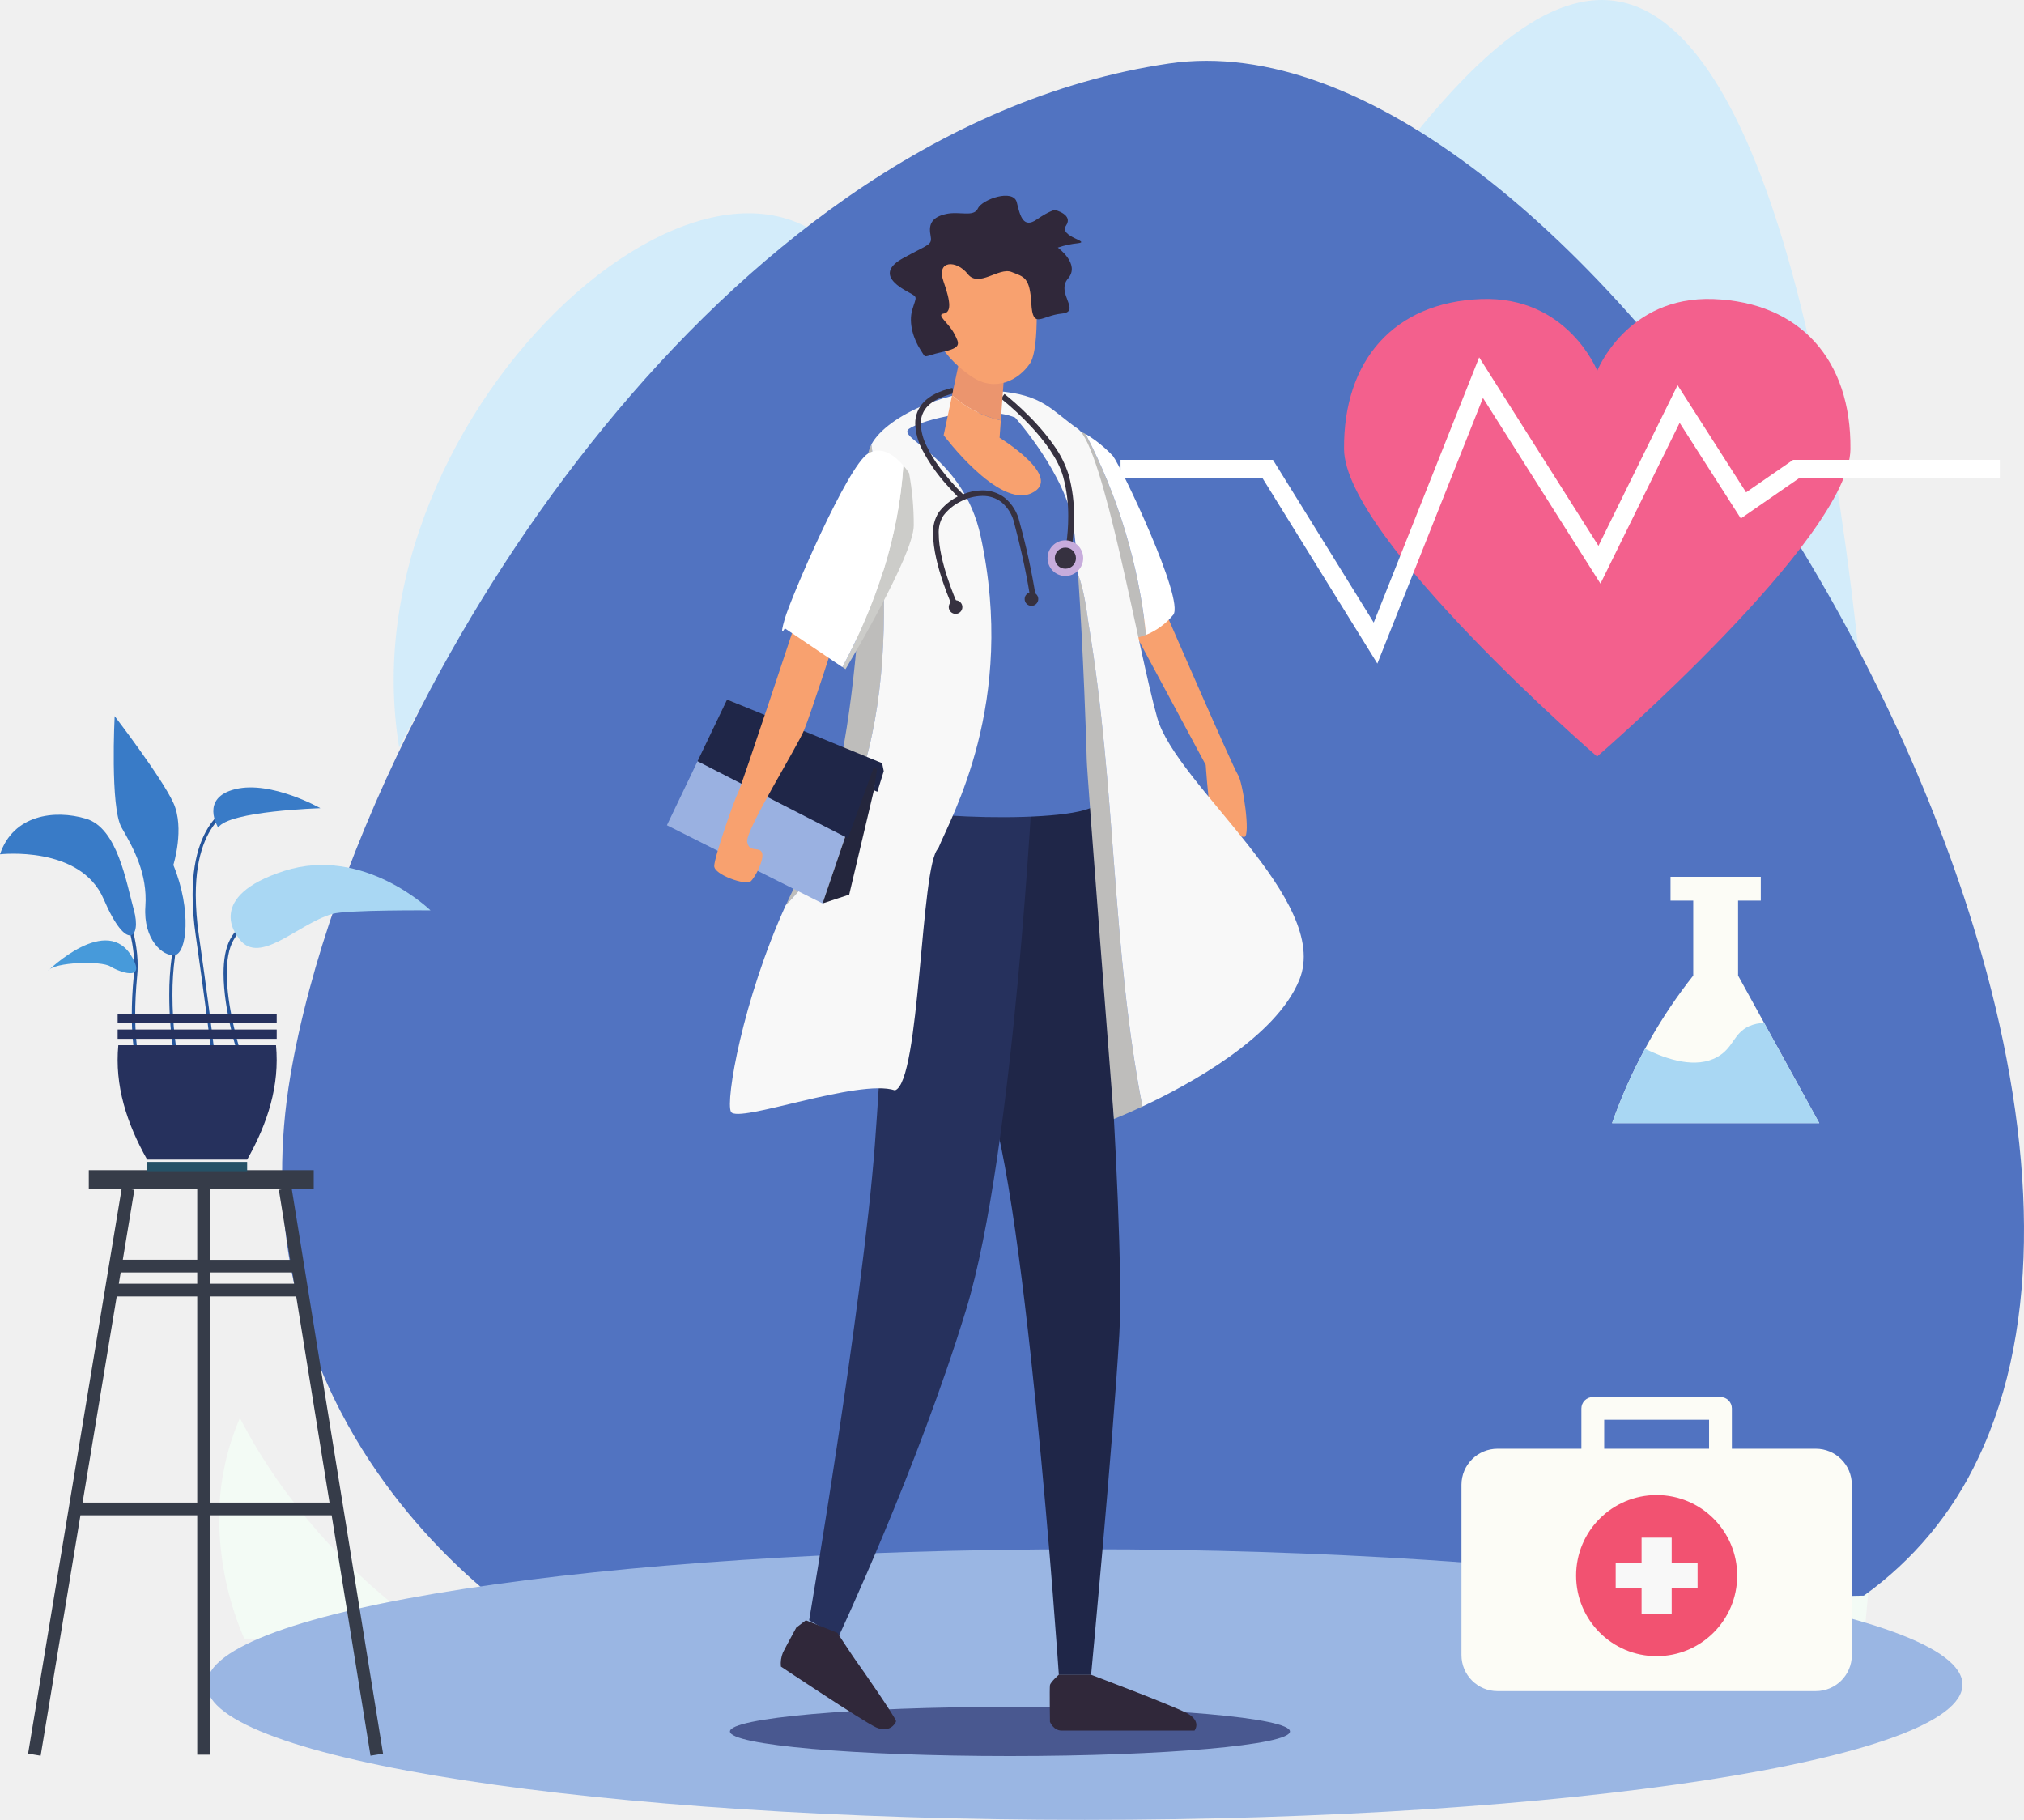
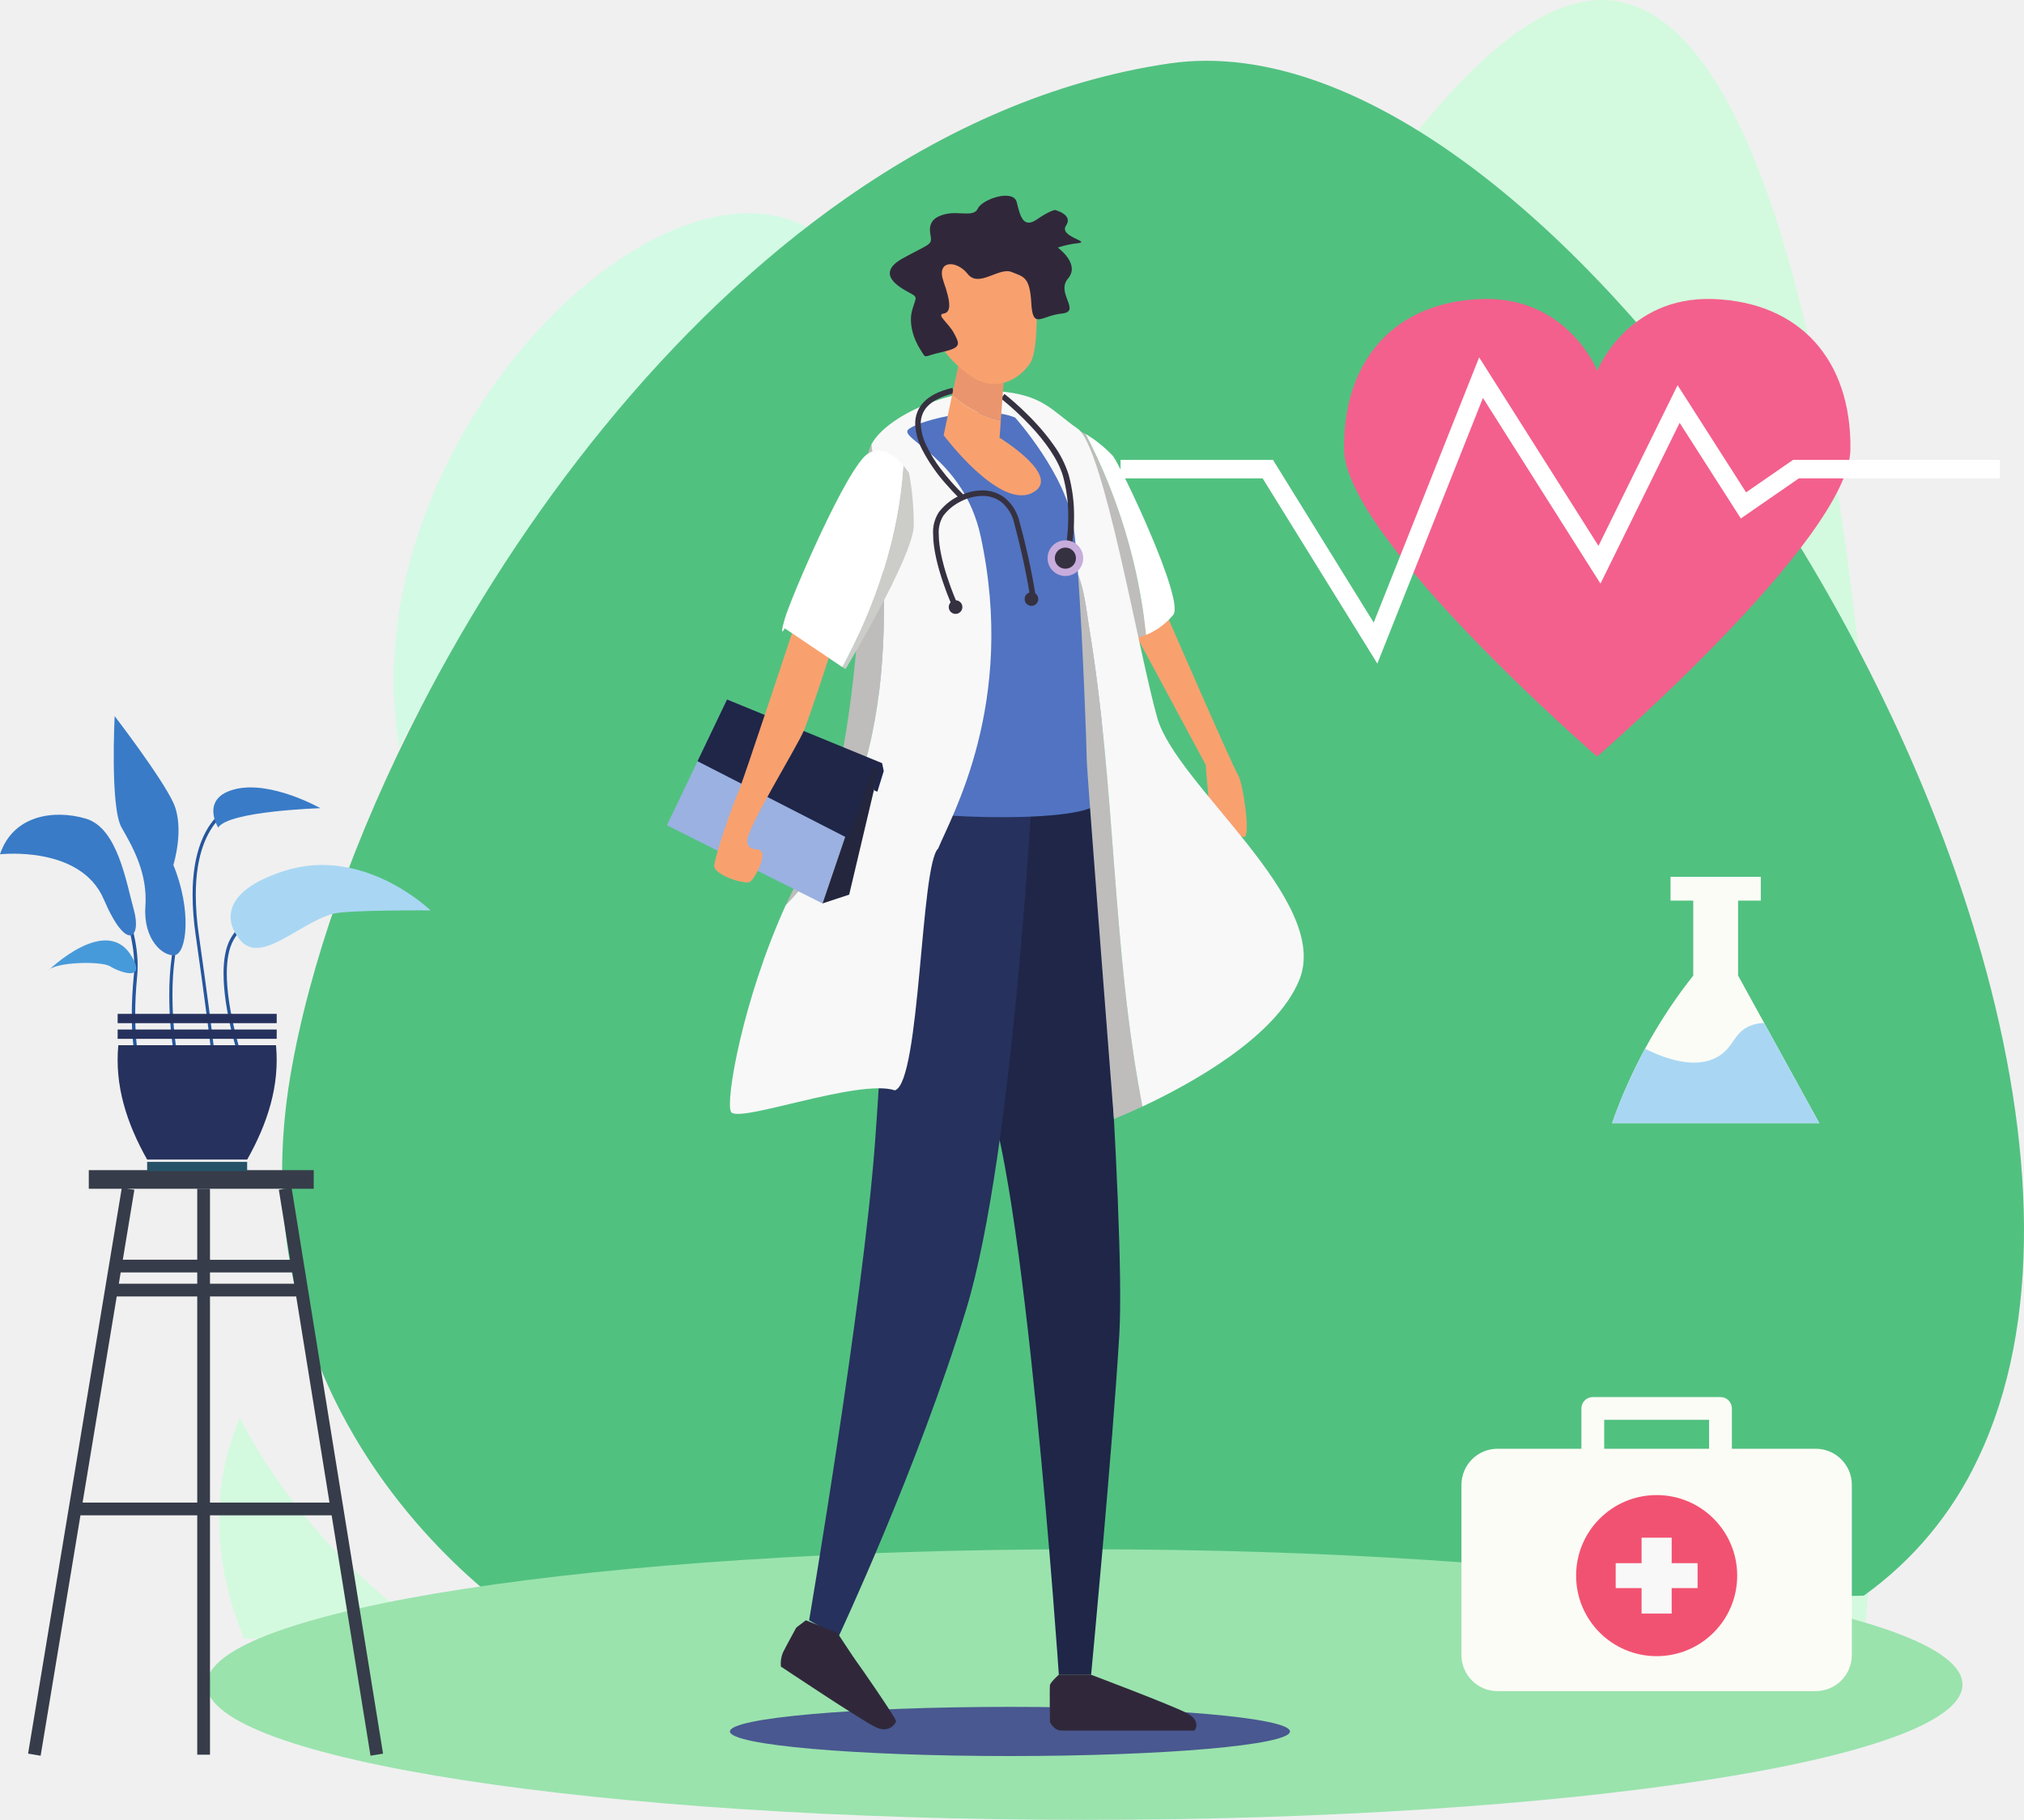
<svg xmlns="http://www.w3.org/2000/svg" version="1.1" id="svg2" xml:space="preserve" width="847.333" height="761.867" viewBox="0 0 847.333 761.867">
  <defs id="defs6" />
  <g id="g10" transform="matrix(1.333333,0,0,-1.333333,0,761.8667)">
    <g id="g12" transform="scale(0.1)">
-       <path d="m 1253.1,3367.4 c -20.62,127.71 -22.5,257.75 -5.6,386 69,532.41 435.6,1016.5 798.2,1206 184.4,96.71 367.9,117.01 510,28.71 11.24,-7.02 22.12,-14.59 32.6,-22.7 -562,-392.21 -1023.7,-995 -1335.2,-1598.01" style="fill:#d3ecfa;fill-opacity:1;fill-rule:nonzero;stroke:none" id="path14" />
-       <path d="m 4331.9,5148.2 c 150,203.5 300,375.51 446.3,474.91 125.6,85.19 248.3,116.59 366,67.79 C 5605,5499.5 5847.9,4136.5 5905.5,2697.71 5637.5,3641.5 5000.7,4634 4331.9,5148.2" style="fill:#d3ecfa;fill-opacity:1;fill-rule:nonzero;stroke:none" id="path16" />
-       <path d="m 811.391,568.801 -44.59,0.597 c -46.844,108.571 -73.25,224.852 -77.899,343 -5.226,119.772 16.758,239.152 64.297,349.202 C 900.598,977.82 1102.32,784.73 1224.89,684.699 1050.31,649.961 909.836,610.91 811.391,568.801 m 5045.839,50.301 c -87.51,26.179 -192.12,50.757 -311.6,73.418 149.99,109.621 270,255.32 348.87,423.68 -5.2,-92.5 -11.2,-183.489 -18.1,-272.391 -6.07,-82.629 -12.75,-158.047 -19.17,-224.707" style="fill:#f3fbf5;fill-opacity:1;fill-rule:nonzero;stroke:none" id="path18" />
-       <path d="M 6211.1,1135.51 C 6130.48,963.191 6006.8,814.582 5852,704 L 1650,624 c 0,0 -353.8,221.91 -580,657.1 -140.602,270 -231.699,623.4 -157.996,1056.8 58.394,342.9 199.996,750.01 410.796,1157.31 311.5,602.99 773.2,1205.8 1335.6,1597.99 310,216.1 650,368.1 1012.4,421.5 306.4,45 646.1,-92.1 977.9,-346.9 C 5317.3,4654 5954.1,3660.81 6222.1,2717 c 167.2,-588.8 190.8,-1158.7 -11,-1581.49" style="fill:#5173c1;fill-opacity:1;fill-rule:nonzero;stroke:none" id="path20" />
-       <path d="m 3405.4,849.602 c 1522.31,0 2756.4,-190.192 2756.4,-424.801 C 6161.8,190.199 4927.71,0 3405.4,0 1883.08,0 649,190.199 649,424.801 649,659.41 1883.08,849.602 3405.4,849.602" style="fill:#9ab6e3;fill-opacity:1;fill-rule:nonzero;stroke:none" id="path22" />
+       <path d="m 1253.1,3367.4 c -20.62,127.71 -22.5,257.75 -5.6,386 69,532.41 435.6,1016.5 798.2,1206 184.4,96.71 367.9,117.01 510,28.71 11.24,-7.02 22.12,-14.59 32.6,-22.7 -562,-392.21 -1023.7,-995 -1335.2,-1598.01" style="fill:#d3fae5;fill-opacity:1;fill-rule:nonzero;stroke:none" id="path14" />
+       <path d="m 4331.9,5148.2 c 150,203.5 300,375.51 446.3,474.91 125.6,85.19 248.3,116.59 366,67.79 C 5605,5499.5 5847.9,4136.5 5905.5,2697.71 5637.5,3641.5 5000.7,4634 4331.9,5148.2" style="fill:#d3fade;fill-opacity:1;fill-rule:nonzero;stroke:none" id="path16" />
+       <path d="m 811.391,568.801 -44.59,0.597 c -46.844,108.571 -73.25,224.852 -77.899,343 -5.226,119.772 16.758,239.152 64.297,349.202 C 900.598,977.82 1102.32,784.73 1224.89,684.699 1050.31,649.961 909.836,610.91 811.391,568.801 m 5045.839,50.301 c -87.51,26.179 -192.12,50.757 -311.6,73.418 149.99,109.621 270,255.32 348.87,423.68 -5.2,-92.5 -11.2,-183.489 -18.1,-272.391 -6.07,-82.629 -12.75,-158.047 -19.17,-224.707" style="fill:#d3fade;fill-opacity:1;fill-rule:nonzero;stroke:none" id="path18" />
+       <path d="M 6211.1,1135.51 C 6130.48,963.191 6006.8,814.582 5852,704 L 1650,624 c 0,0 -353.8,221.91 -580,657.1 -140.602,270 -231.699,623.4 -157.996,1056.8 58.394,342.9 199.996,750.01 410.796,1157.31 311.5,602.99 773.2,1205.8 1335.6,1597.99 310,216.1 650,368.1 1012.4,421.5 306.4,45 646.1,-92.1 977.9,-346.9 C 5317.3,4654 5954.1,3660.81 6222.1,2717 c 167.2,-588.8 190.8,-1158.7 -11,-1581.49" style="fill:#51c180;fill-opacity:1;fill-rule:nonzero;stroke:none" id="path20" />
+       <path d="m 3405.4,849.602 c 1522.31,0 2756.4,-190.192 2756.4,-424.801 C 6161.8,190.199 4927.71,0 3405.4,0 1883.08,0 649,190.199 649,424.801 649,659.41 1883.08,849.602 3405.4,849.602" style="fill:#9ae3ad;fill-opacity:1;fill-rule:nonzero;stroke:none" id="path22" />
      <path d="m 5380,4775.1 c -271.7,10 -364.9,-225.2 -364.9,-225.2 0,0 -93.1,235.51 -365.1,225.2 -272,-10.3 -432.2,-191.59 -430,-471.1 2.2,-279.5 794.6,-965.4 794.6,-965.4 0,0 792.6,685.4 795.4,965.4 2.8,280 -158.1,460.7 -430,471.1" style="fill:#f3608d;fill-opacity:1;fill-rule:nonzero;stroke:none" id="path24" />
      <path d="m 3518.3,4212 h 446.2 l 360.1,-581.5 331.6,834.1 369,-583.1 248.6,504.91 192.1,-300.31 182.1,125.9 h 631.1 v 58.1 H 5629.9 L 5482.4,4168.11 5267.3,4504.6 5018.9,4000.1 4644.3,4592 4313.2,3759.2 3996.9,4270.1 H 3518.3 V 4212" style="fill:#ffffff;fill-opacity:1;fill-rule:nonzero;stroke:none" id="path26" />
      <path d="m 3171.1,200.402 c -485.57,0 -879.2,34.567 -879.2,77.207 0,42.629 393.63,77.192 879.2,77.192 485.57,0 879.2,-34.563 879.2,-77.192 0,-42.64 -393.63,-77.207 -879.2,-77.207" style="fill:#495890;fill-opacity:1;fill-rule:nonzero;stroke:none" id="path28" />
      <path d="m 3785.8,3312.4 -238,442.7 112.6,35 c 0,0 211.6,-487.19 226.8,-509.29 15.2,-22.1 40,-191.81 20,-194.51 -20,-2.7 -101.1,57.21 -107.8,90.6 -6.7,33.4 -13.6,135.5 -13.6,135.5" style="fill:#f8a16f;fill-opacity:1;fill-rule:nonzero;stroke:none" id="path30" />
      <path d="m 3269,4233.2 c -9.4,-134.69 210,-500 255.2,-518.8 20,-8.59 47.3,-4.8 74.2,6.21 -23.07,220.38 -87.53,434.42 -190,630.89 -59,32.5 -128.4,36.01 -139.4,-118.3" style="fill:#bebdbb;fill-opacity:1;fill-rule:nonzero;stroke:none" id="path32" />
      <path d="m 3494.5,4282.2 c -25.28,27.01 -54.24,50.34 -86,69.3 102.47,-196.47 166.93,-410.51 190,-630.89 33.25,13.59 62.59,35.24 85.4,62.99 36.1,46.9 -164.9,467.9 -189.4,498.6" style="fill:#ffffff;fill-opacity:1;fill-rule:nonzero;stroke:none" id="path34" />
      <path d="m 3425.9,3265.01 c 0,0 110,-1380.01 88.5,-1742.21 -21.5,-362.19 -88.5,-1067.288 -88.5,-1067.288 h -101.3 c 0,0 -110,1619.998 -240,1856.088 -130,236.11 -92.8,1016.6 -92.8,1016.6 l 434.1,-63.19" style="fill:#1f2648;fill-opacity:1;fill-rule:nonzero;stroke:none" id="path36" />
      <path d="m 3333.1,280.402 h 417.6 c 0,0 23.7,30 -25.3,55.399 -49,25.398 -300,120 -300,120 h -100.8 c 0,0 -26.3,-23.192 -27.9,-32.692 -1.6,-9.507 0,-115.5 0,-115.5 0,0 11,-27.207 36.4,-27.207" style="fill:#30283a;fill-opacity:1;fill-rule:nonzero;stroke:none" id="path38" />
      <path d="m 3244.5,3294 c 0,0 -59.1,-1193.79 -211,-1691.6 C 2881.6,1104.6 2632.3,574 2632.3,574 l -91.8,52.699 c 0,0 168.2,989.001 206.2,1491.011 38,502 54.8,1176.29 54.8,1176.29 h 443" style="fill:#26315d;fill-opacity:1;fill-rule:nonzero;stroke:none" id="path40" />
      <path d="m 2629.1,587.301 c 0,0 54.6,-83.199 60.9,-91.102 6.3,-7.898 125,-178.699 123.4,-186.59 -1.6,-7.898 -21.8,-38.007 -63.1,-19 -41.3,18.993 -298.4,190.7 -298.4,190.7 -1.63,15.07 0.57,30.3 6.4,44.3 9.5,19 41.9,78.2 41.9,78.2 l 30,22.793 98.9,-39.301" style="fill:#30283a;fill-opacity:1;fill-rule:nonzero;stroke:none" id="path42" />
      <path d="m 3016.7,4458.8 c 0,0 -270,-101.29 -270,-265.8 0,-164.49 16.9,-953.4 25.3,-1000 8.4,-46.59 628.5,-71.7 675,0 46.5,71.7 -12.7,864.8 -46.5,949.2 -33.8,84.4 -54.8,265.71 -181.3,295.31 -126.5,29.59 -202.5,21.29 -202.5,21.29" style="fill:#5173c1;fill-opacity:1;fill-rule:nonzero;stroke:none" id="path44" />
      <path d="m 2736,4318.51 c -4.84,-8.91 -8.22,-18.53 -10,-28.5 -19,-105.41 -4.2,-953.31 -190,-1282.41 -24.8,-44 -47.6,-89.49 -68.6,-135.6 358.6,366.8 335.1,953.3 268.6,1446.51" style="fill:#bebdbb;fill-opacity:1;fill-rule:nonzero;stroke:none" id="path46" />
      <path d="m 3384.9,3911.41 c 15.6,-221.31 27.3,-555.11 27.3,-583.21 0,-35.8 85.3,-1127.5 85.3,-1127.5 0,0 35.6,13.9 89.5,39.01 -97,501.09 -82,994.29 -168.9,1515.09 -7.2,50.81 -14.5,106.7 -33.2,156.61" style="fill:#bebdbb;fill-opacity:1;fill-rule:nonzero;stroke:none" id="path48" />
      <path d="m 3633.6,3460.1 c -60,211.9 -167.7,851 -250,908.01 -82.3,56.99 -107.6,107.5 -255.2,118.1 -134.3,10 -341.7,-73.3 -392.5,-167.7 66.5,-493.21 90,-1080 -268.8,-1446.51 -135.5,-298.3 -190,-616.09 -171.9,-648.99 21.1,-37.9 400.8,105.5 514.7,67.5 80,25.29 80,708.49 135.8,759.29 40,98.71 246.9,455.61 133.4,980.5 -54.3,251 -267.1,307.81 -224.9,337.41 42.2,29.59 234.1,76.29 333.2,35.2 0,0 161.4,-180 183.5,-341.7 4.8,-35.2 9.5,-88.1 13.9,-150 18.7,-50 26,-105.8 33.2,-156.61 87,-520.6 72,-1013.8 169,-1514.89 144.2,67.39 419,215.9 492.7,397.79 101.3,249.9 -386,610.61 -446.1,822.6" style="fill:#f8f8f8;fill-opacity:1;fill-rule:nonzero;stroke:none" id="path50" />
      <path d="m 3201.3,4074.6 c -6.64,30.03 -23.11,56.99 -46.8,76.61 -20.31,15.4 -45.21,23.54 -70.7,23.09 -20.59,-0.22 -40.95,-4.36 -60,-12.2 -25.73,25.22 -49.53,52.33 -71.2,81.1 -16.58,21.88 -30.99,45.32 -43,70 -11.16,21.73 -17.5,45.6 -18.6,70 -0.49,20.79 7.4,40.9 21.9,55.8 15.7,16.3 41.6,30 81.5,40 l -4,17.3 c -42.1,-10 -71.3,-25.09 -90,-44.8 -17.64,-18.22 -27.28,-42.74 -26.8,-68.1 1.22,-28.92 8.98,-57.2 22.7,-82.7 20.45,-38.86 45.64,-75.04 75,-107.7 14.6,-16.79 27.4,-30 35.5,-38.1 -23.18,-11.79 -43.41,-28.64 -59.2,-49.29 -13.03,-20.38 -19.27,-44.36 -17.8,-68.51 0,-47.9 15.4,-104.59 30.6,-150 15.2,-45.4 30.5,-78.5 30.6,-78.7 l 16.1,7.41 -0.6,1.39 c -3.3,7.3 -18.1,41.31 -32.1,84.01 -14,42.7 -26.9,94.2 -26.9,135.59 -1.33,20.36 3.7,40.63 14.4,58 14.25,18.61 32.54,33.73 53.5,44.2 21.19,11.35 44.77,17.48 68.8,17.9 21.6,0.51 42.74,-6.29 60,-19.3 20.59,-17.23 34.85,-40.84 40.5,-67.1 18.4,-69.2 30.8,-126.7 38.5,-166.79 3.9,-20 6.6,-35.8 8.3,-46.41 0.9,-5.4 1.6,-9.5 2,-12.2 l 0.6,-4.09 17.6,2.39 c -12.56,77.93 -29.39,155.12 -50.4,231.2" style="fill:#363140;fill-opacity:1;fill-rule:nonzero;stroke:none" id="path52" />
      <path d="m 3142.5,4463 1.8,-1.4 c 32.6,-26.34 63.34,-54.91 92,-85.5 42.4,-45.29 86.3,-103.3 101.8,-158.7 11.03,-40.97 16.42,-83.26 16,-125.7 -0.02,-29.75 -2.2,-59.46 -6.5,-88.9 -1.6,-11.19 -3.2,-20 -4.4,-26.19 -0.6,-3.1 -1.1,-5.51 -1.5,-7.01 v -1.8 -0.6 l 17.3,-4.09 c 9.05,42.26 13.54,85.37 13.4,128.59 0.37,44.09 -5.25,88.03 -16.7,130.6 -10.47,33.59 -26.34,65.23 -47,93.71 -61.9,89.2 -154.5,160.69 -154.8,160.99 l -10.9,-14 h -0.5" style="fill:#363140;fill-opacity:1;fill-rule:nonzero;stroke:none" id="path54" />
      <path d="m 3345.1,4017.51 c 30.93,0 56,-25.08 56,-56.01 0,-30.92 -25.07,-56 -56,-56 -30.93,0 -56,25.08 -56,56 0,30.93 25.07,56.01 56,56.01" style="fill:#c7acdc;fill-opacity:1;fill-rule:nonzero;stroke:none" id="path56" />
      <path d="m 3345.1,3994.7 c 18.34,0 33.2,-14.86 33.2,-33.2 0,-18.33 -14.86,-33.19 -33.2,-33.19 -18.33,0 -33.2,14.86 -33.2,33.19 0,18.34 14.87,33.2 33.2,33.2" style="fill:#363140;fill-opacity:1;fill-rule:nonzero;stroke:none" id="path58" />
      <path d="m 3238.6,3854.5 c 11.82,0 21.4,-9.58 21.4,-21.39 0,-11.83 -9.58,-21.41 -21.4,-21.41 -11.82,0 -21.4,9.58 -21.4,21.41 0,11.81 9.58,21.39 21.4,21.39" style="fill:#363140;fill-opacity:1;fill-rule:nonzero;stroke:none" id="path60" />
      <path d="m 3000.3,3829.3 c 11.82,0 21.4,-9.58 21.4,-21.39 0,-11.83 -9.58,-21.41 -21.4,-21.41 -11.82,0 -21.4,9.58 -21.4,21.41 0,11.81 9.58,21.39 21.4,21.39" style="fill:#363140;fill-opacity:1;fill-rule:nonzero;stroke:none" id="path62" />
      <path d="m 3154.3,4557.91 -142.4,22.1 -22.6,-107.41 c 43.7,-38.53 96.32,-65.55 153.1,-78.6 l 11.9,163.91" style="fill:#eb956e;fill-opacity:1;fill-rule:nonzero;stroke:none" id="path64" />
      <path d="m 3138.5,4339.6 3.9,54.31 c -56.79,13.07 -109.41,40.12 -153.1,78.69 l -26.4,-125.09 c 0,0 172.4,-231.01 276.1,-181.9 103.71,49.09 -100.5,173.99 -100.5,173.99" style="fill:#f8a16f;fill-opacity:1;fill-rule:nonzero;stroke:none" id="path66" />
      <path d="m 3250.8,4837.91 c 0,0 17.4,-215.11 -17.4,-265.81 -34.8,-50.69 -107.6,-91.69 -183.5,-40 -75.9,51.7 -148.7,139.2 -139.2,267.3 9.5,128.1 284.7,244.11 340.1,38.51" style="fill:#f8a16f;fill-opacity:1;fill-rule:nonzero;stroke:none" id="path68" />
      <path d="m 3321.3,4936.6 c 0,0 71.6,-51.3 32.1,-97.2 -39.5,-45.89 43.7,-103.7 -20,-110 -63.7,-6.29 -90.5,-51.49 -95.2,31.71 -4.7,83.19 -22.6,83.19 -62.2,98.99 -39.6,15.8 -102.8,-50.6 -137.6,-6.3 -34.8,44.31 -100,44.31 -75.9,-23.7 24.1,-67.99 23.7,-96.9 0,-100.7 -23.7,-3.79 15.8,-28.99 33.2,-62.3 17.4,-33.3 24.4,-44.7 -38.4,-58.59 -62.8,-13.91 -47,-23.61 -67.6,7.99 -20.6,31.61 -37.9,82.3 -25.3,125 12.6,42.7 19,38 -12.6,55.4 -31.6,17.4 -102.9,58.51 -17.4,105.9 85.5,47.41 93.3,40 87,74.4 -6.3,34.4 6.3,55.4 49,64.91 42.7,9.49 87,-11.1 100,17.39 13,28.5 111.6,63.21 122.2,18.9 10.6,-44.3 20.9,-82.19 62.4,-53.7 41.5,28.5 57.4,30 57.4,30 0,0 58.5,-14.2 34.8,-49 -23.7,-34.8 79.1,-50 38,-55.29 -21.76,-2.12 -43.21,-6.75 -63.9,-13.81" style="fill:#30283a;fill-opacity:1;fill-rule:nonzero;stroke:none" id="path70" />
      <path d="M 2734.6,3324.2 2283.1,3518 2094,3122.91 l 488.6,-245.51 152,446.8" style="fill:#9ab1e1;fill-opacity:1;fill-rule:nonzero;stroke:none" id="path72" />
      <path d="m 2666.3,2905.1 -83.7,-27.7 152,446.8 25.4,-23.1 -93.7,-396" style="fill:#24263d;fill-opacity:1;fill-rule:nonzero;stroke:none" id="path74" />
      <path d="m 2742.4,3302 -80,-220 -472.4,242 92.8,193.8 486.9,-200 5.1,-24.89 -20,-64.6 c 0,0 -11.4,3.39 -10.8,5.99 0.6,2.6 10,66 10,66 l -11.6,1.7" style="fill:#1f2648;fill-opacity:1;fill-rule:nonzero;stroke:none" id="path76" />
      <path d="m 2512.6,3804 c 0,0 -185.6,-562.4 -196.2,-581.4 -10.6,-19 -73.8,-200 -73.8,-227.8 0,-27.8 99.1,-61.2 113.9,-48.5 14.8,12.7 44.3,70 35.9,90.7 -8.4,20.71 -40,-2.1 -46.4,33.7 -6.4,35.8 158.1,299.51 179.2,352.21 21.1,52.7 101.3,295.29 101.3,307.99 0,12.7 -113.9,73.1 -113.9,73.1" style="fill:#f8a16f;fill-opacity:1;fill-rule:nonzero;stroke:none" id="path78" />
      <path d="m 2869,4064 c 0.27,55.21 -4.65,110.32 -14.7,164.6 -5.44,8.32 -11.45,16.23 -18,23.7 C 2822,4029.4 2750,3814 2644.8,3619.8 l 10,-6.8 c 0,0 214.2,356.4 214.2,451" style="fill:#ccccc9;fill-opacity:1;fill-rule:nonzero;stroke:none" id="path80" />
      <path d="m 2725.6,4290.01 c -65.4,-40 -242.6,-453.41 -261.5,-518.8 -18.9,-65.4 0,-30 0,-30 l 180.7,-121.81 c 104.9,194.4 177.2,410 191.5,632.8 -23.4,27.6 -66.3,64.9 -110.7,37.81" style="fill:#ffffff;fill-opacity:1;fill-rule:nonzero;stroke:none" id="path82" />
      <path d="M 278.801,2040 H 985 v -58.5 H 278.801 v 58.5" style="fill:#363c49;fill-opacity:1;fill-rule:nonzero;stroke:none" id="path84" />
      <path d="M 659.301,996.199 V 1643.41 H 930 l 104.6,-647.211 z m -400,0 L 366.5,1643.41 H 619.301 V 996.199 Z m 360,722.611 v -35.4 H 373.102 l 5.8,35.4 z m 298.695,0 5.703,-35.4 H 659.301 v 35.4 z M 1163.3,201.5 l 39.4,6.402 -287.204,1776.808 -40,-6.3 35.504,-220 H 659.301 v 223.19 h -40 V 1758.81 H 385.602 l 36.296,219.49 -39.398,6.5 -294.301,-1776.788 39.399,-6.602 125,754.789 H 619.301 V 204.711 h 40 V 956.199 H 1041.3 l 122,-754.699" style="fill:#363c49;fill-opacity:1;fill-rule:nonzero;stroke:none" id="path86" />
      <path d="m 4701.9,1165.21 h 999.3 c 62.52,0 113.2,-50.69 113.2,-113.21 V 517.5 c 0,-62.52 -50.68,-113.191 -113.2,-113.191 h -999.3 c -62.52,0 -113.2,50.671 -113.2,113.191 V 1052 c 0,62.52 50.68,113.21 113.2,113.21" style="fill:#fcfcf6;fill-opacity:1;fill-rule:nonzero;stroke:none" id="path88" />
      <path d="m 5036.9,1146.1 v 110 h 329.3 v -122.5 c -0.06,-19.77 15.93,-35.84 35.7,-35.89 19.77,-0.05 35.84,15.92 35.9,35.7 v 0.19 158 c 0.05,19.78 -15.92,35.85 -35.7,35.9 h -0.1 -400.9 c -9.48,-0.07 -18.55,-3.84 -25.3,-10.5 -6.72,-6.74 -10.5,-15.88 -10.5,-25.4 v -145.5 c 0,-19.77 16.03,-35.8 35.8,-35.8 19.77,0 35.8,16.03 35.8,35.8" style="fill:#fcfcf6;fill-opacity:1;fill-rule:nonzero;stroke:none" id="path90" />
      <path d="m 5201.6,1019.8 c 139.67,0 252.9,-113.23 252.9,-252.902 C 5454.5,627.23 5341.27,514 5201.6,514 c -139.68,0 -252.9,113.23 -252.9,252.898 0,139.672 113.22,252.902 252.9,252.902" style="fill:#f25271;fill-opacity:1;fill-rule:nonzero;stroke:none" id="path92" />
      <path d="m 5330.1,806.012 h -81.3 v 80 h -94.5 v -80 H 5073 v -78.301 h 81.3 v -80 h 94.5 v 80 h 81.3 v 78.301" style="fill:#f8f8f8;fill-opacity:1;fill-rule:nonzero;stroke:none" id="path94" />
      <path d="m 5712.2,2187.61 h -650.5 c 28.23,80.49 62.85,158.6 103.5,233.59 5.53,10.21 11.24,20.5 17.1,30.9 39.68,69.54 84.55,136 134.2,198.81 v 235.3 h -71.3 v 74.8 h 283.4 v -74.8 h -71.3 v -235.3 l 81.8,-148.7 173.1,-314.6" style="fill:#fcfcf6;fill-opacity:1;fill-rule:nonzero;stroke:none" id="path96" />
      <path d="m 5712.2,2187.61 h -650.5 c 28.23,80.49 62.85,158.6 103.5,233.59 70,-34.7 160,-63.59 227.1,-25.8 51.3,28.91 50,74.31 100,96.7 14.78,6.42 30.69,9.81 46.8,10 l 173.1,-314.49" style="fill:#a9d7f3;fill-opacity:1;fill-rule:nonzero;stroke:none" id="path98" />
      <path d="m 758.801,2399.71 -2,6.3 c -9.004,28.49 -44.699,150 -44.699,251.2 0,40.69 5.796,78.09 20.796,104.79 28.903,51.91 97.598,95.3 159.106,125.1 30.793,14.9 60,26.41 80.894,34.31 10.602,3.89 19.305,6.9 25.301,8.89 l 9.301,3.01 -3,10 c -40.02,-12.93 -79.105,-28.57 -117,-46.81 -62.203,-30 -132.301,-73.79 -163.598,-129.29 -16.304,-29.31 -22.004,-68.21 -22.004,-110 0,-118.61 47.102,-260 47.204,-260.71 l 10,3.21 h -0.301" style="fill:#26569c;fill-opacity:1;fill-rule:nonzero;stroke:none" id="path100" />
      <path d="m 760,3198.4 c -30.266,-7.31 -57.602,-23.62 -78.398,-46.8 -38.805,-40 -77,-114 -76.899,-247.3 0.238,-41.77 3.41,-83.47 9.496,-124.8 27,-190.69 40.504,-296.39 47.301,-354.29 3.402,-29.01 5,-46.01 5.902,-55.81 0,-4.9 0.594,-7.9 0.7,-10 v -2.19 h 10 c 0,0.5 0,10.8 -6.801,68.99 -6.797,58.2 -20,163.8 -47.301,354.6 -5.965,40.8 -9.066,81.97 -9.297,123.2 0,131.41 37.399,202.1 74.098,240 14.246,15.13 31.211,27.44 50,36.3 5.304,2.45 10.785,4.49 16.398,6.11 l 4.504,1.1 h 1.098 l -1.602,10 0.801,0.89" style="fill:#26569c;fill-opacity:1;fill-rule:nonzero;stroke:none" id="path102" />
      <path d="m 255.801,3112.71 1.898,-2.7 c 33.239,-50.06 62.91,-102.39 88.801,-156.61 38.797,-81.2 75.102,-181.7 75.102,-271.59 0,-10 0,-20 -1.403,-30 -4.597,-47.01 -6.398,-88.21 -6.398,-123.8 0,-115.71 18.601,-171.81 18.797,-172.31 l 10,3.21 v 0.59 c -1.899,6.01 -18.094,61.01 -18.094,168.51 0,35.19 1.797,76.19 6.297,122.9 1,10 1.5,20 1.5,30.79 0,98.81 -42.102,207.7 -83.903,292.21 -24.621,49.99 -52.582,98.26 -83.695,144.49 l -8.402,-5.8 -0.5,0.11" style="fill:#26569c;fill-opacity:1;fill-rule:nonzero;stroke:none" id="path104" />
      <path d="m 451.898,3252.71 3.903,-14.2 c 8.597,-32.3 30,-115.31 50,-208.81 20,-93.49 36.601,-197.6 36.601,-271.5 0.133,-15.11 -0.804,-30.21 -2.8,-45.19 -5.661,-41.03 -8.368,-82.39 -8.102,-123.81 -0.047,-57.22 4.102,-114.38 12.402,-171 3.051,-21.26 7.325,-42.32 12.797,-63.09 2.926,-13.25 8.172,-25.88 15.504,-37.31 L 580,2324 c -6.402,10.39 -10.996,21.78 -13.598,33.71 -13.804,50 -24.902,140.7 -24.902,231.39 -0.266,40.91 2.41,81.78 8.004,122.31 2.066,15.47 3.035,31.08 2.898,46.7 0,86.09 -22.699,210 -45.3,312.99 -22.598,103 -45.204,184.2 -45.204,184.31 l -10,-2.81 v 0.11" style="fill:#26569c;fill-opacity:1;fill-rule:nonzero;stroke:none" id="path106" />
      <path d="m 744.801,2775.4 c 0,0 -102.102,123.91 147.601,204.1 249.698,80.2 459.298,-123.89 459.298,-123.89 0,0 -263.4,1.99 -308,-11.01 -113.001,-32.79 -236.899,-173.1 -298.899,-69.2" style="fill:#a9d7f3;fill-opacity:1;fill-rule:nonzero;stroke:none" id="path108" />
      <path d="m 685.098,3115.61 c 0,0 -58.797,93.49 54.203,120.8 113,27.3 266.699,-60 266.699,-60 0,0 -287.699,-8.5 -320.902,-60.8" style="fill:#397bc7;fill-opacity:1;fill-rule:nonzero;stroke:none" id="path110" />
      <path d="m 544.301,2998.2 c 0,0 36.5,115.6 0,195.2 C 507.797,3273 360,3465.61 360,3465.61 c 0,0 -14.602,-286.81 21.801,-350 36.398,-63.21 82,-144.11 74.699,-247.7 -7.301,-103.6 55.301,-158.2 92.402,-152.7 37.098,5.49 54.094,140 -4.601,282.99" style="fill:#397bc7;fill-opacity:1;fill-rule:nonzero;stroke:none" id="path112" />
      <path d="m 0,3031.7 c 0,0 252.699,29.2 325.602,-140.89 72.898,-170.11 119.101,-121.5 94.796,-34.11 -24.3,87.4 -51,257.3 -150.398,286.81 C 170.602,3173 41.297,3155.61 0,3031.7" style="fill:#397bc7;fill-opacity:1;fill-rule:nonzero;stroke:none" id="path114" />
      <path d="m 150.699,2665.8 c 0,0 187.403,184.3 265.301,40.8 42.301,-75.4 -42,-44.39 -70,-26.8 -28.004,17.6 -175.199,14.2 -195.301,-14" style="fill:#479ada;fill-opacity:1;fill-rule:nonzero;stroke:none" id="path116" />
      <path d="m 369.398,2530.7 h 499.403 v -29.2 H 369.398 v 29.2" style="fill:#26315d;fill-opacity:1;fill-rule:nonzero;stroke:none" id="path118" />
      <path d="m 369.398,2481.5 h 499.403 v -29.2 H 369.398 v 29.2" style="fill:#26315d;fill-opacity:1;fill-rule:nonzero;stroke:none" id="path120" />
      <path d="M 462.004,2065.91 H 776 V 2036.7 H 462.004 v 29.21" style="fill:#255166;fill-opacity:1;fill-rule:nonzero;stroke:none" id="path122" />
      <path d="M 866.602,2432.21 H 371.5 C 359.602,2305.8 397.598,2187.3 462.004,2073.2 h 314.094 c 64.398,114.1 102.402,232.6 90.504,359.01" style="fill:#26315d;fill-opacity:1;fill-rule:nonzero;stroke:none" id="path124" />
    </g>
  </g>
</svg>
